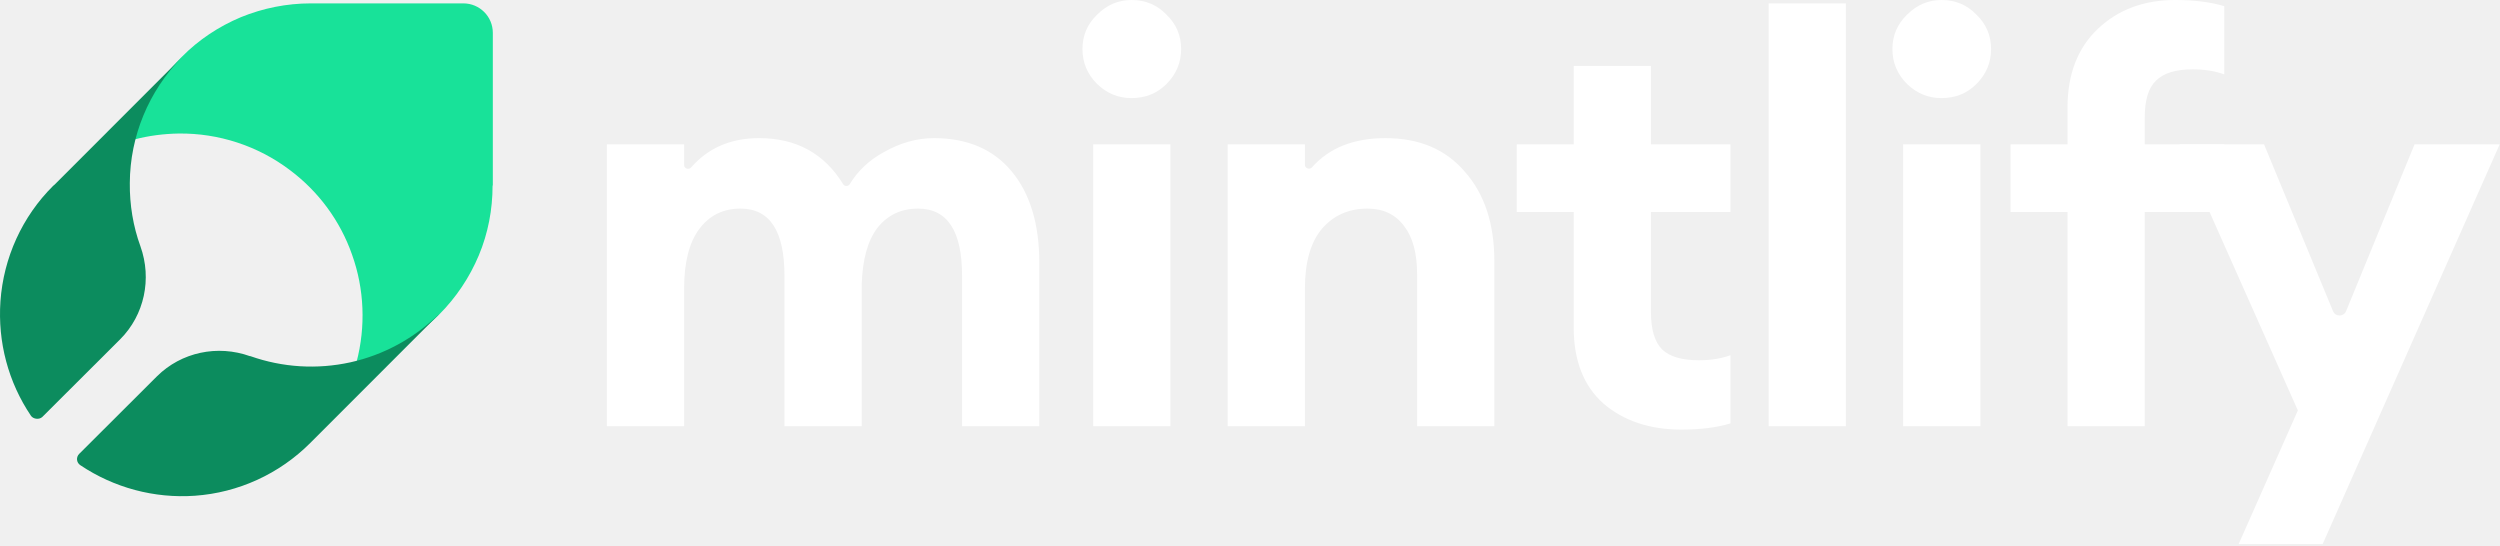
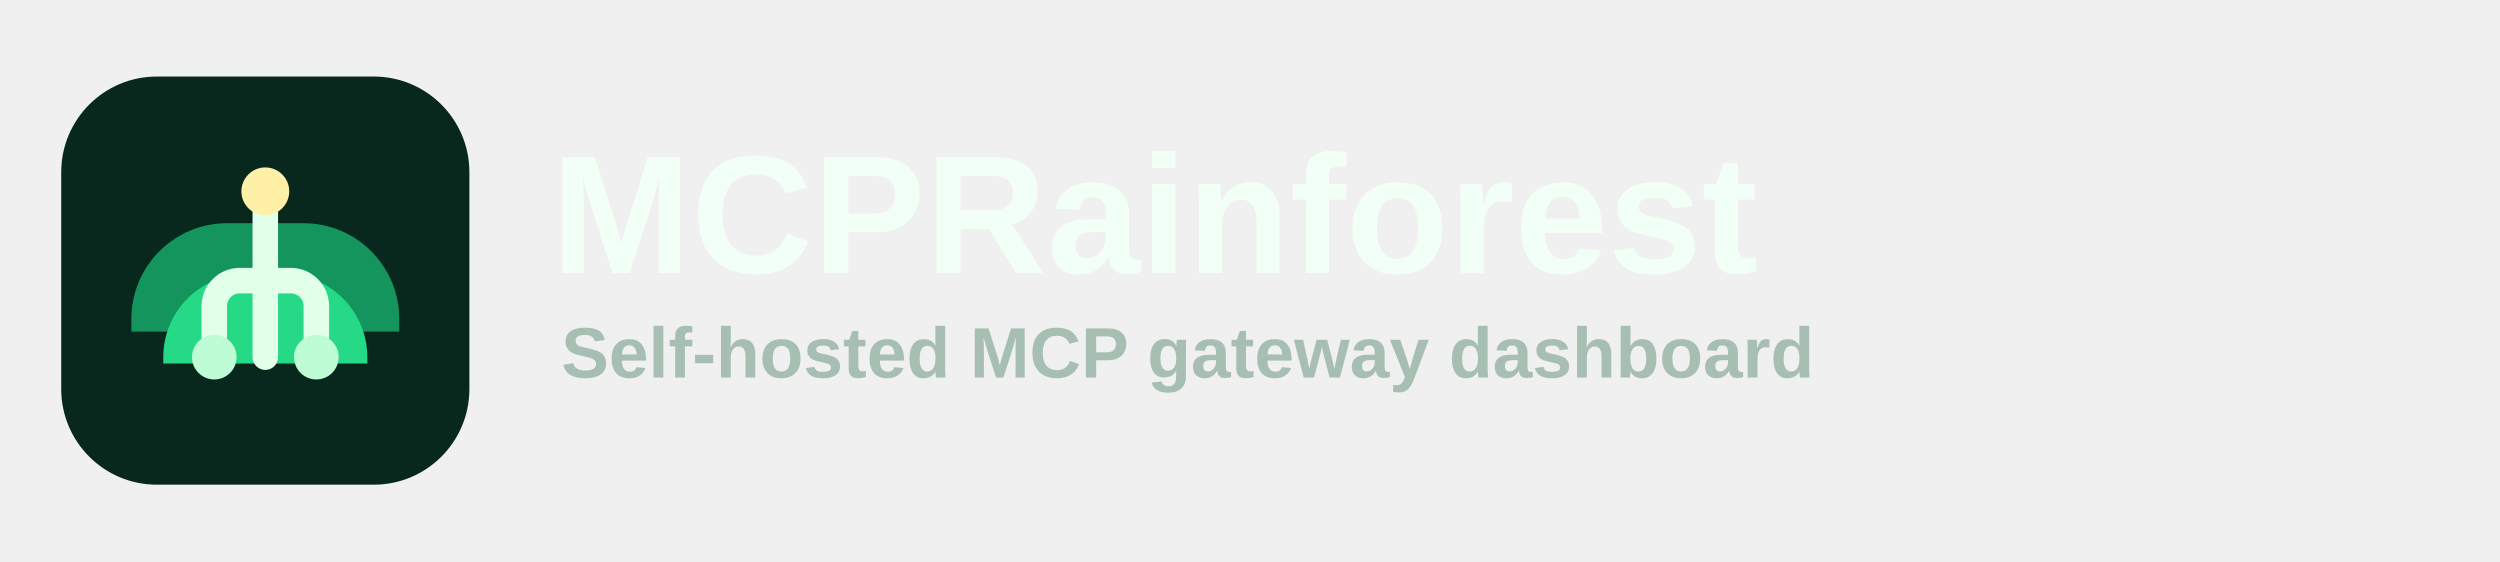
- <svg xmlns="http://www.w3.org/2000/svg" width="1682" height="367" viewBox="0 0 1682 367" fill="none">
-   <path d="M1562.69 366.037H1506.17L1546 276.14L1466.34 97.105H1523.24L1569.66 209.337C1571.28 213.26 1576.84 213.253 1578.45 209.325L1624.52 97.105H1681.79L1562.69 366.037Z" fill="white" />
-   <path d="M1391.02 286.761V142.622H1352.71V97.104H1391.02V72.449C1391.02 49.943 1397.85 32.242 1411.5 19.345C1425.16 6.448 1442.48 0 1463.47 0C1476.37 0 1487.37 1.391 1496.47 4.172V50.069C1490.4 47.793 1483.32 46.656 1475.23 46.656C1463.85 46.656 1455.63 49.184 1450.57 54.242C1445.51 59.046 1442.99 67.265 1442.99 78.897V97.104H1496.47V142.622H1442.99V286.761H1391.02Z" fill="white" />
-   <path d="M1306.22 66.001C1297.37 66.001 1289.66 62.84 1283.08 56.518C1276.51 49.943 1273.22 42.104 1273.22 33C1273.22 23.897 1276.51 16.184 1283.08 9.862C1289.66 3.287 1297.37 0 1306.22 0C1315.58 0 1323.42 3.287 1329.74 9.862C1336.31 16.184 1339.6 23.897 1339.6 33C1339.6 42.104 1336.31 49.943 1329.74 56.518C1323.42 62.84 1315.58 66.001 1306.22 66.001ZM1280.43 286.761V97.104H1332.39V286.761H1280.43Z" fill="white" />
-   <path d="M1189.94 286.761V2.276H1241.91V286.761H1189.94Z" fill="white" />
-   <path d="M1131.24 289.037C1110 289.037 1092.55 283.221 1078.89 271.588C1065.49 259.703 1058.79 242.634 1058.79 220.381V142.622H1020.48V97.104H1058.79V44.38H1110.76V97.104H1164.24V142.622H1110.76V210.14C1110.76 221.772 1113.29 230.117 1118.34 235.174C1123.4 239.979 1131.62 242.381 1143 242.381C1151.09 242.381 1158.17 241.243 1164.24 238.967V284.864C1155.14 287.646 1144.14 289.037 1131.24 289.037Z" fill="white" />
-   <path d="M825.979 286.761V97.104H877.945V110.967C877.945 113.311 881.135 114.347 882.688 112.591C894.273 99.485 910.773 92.932 932.187 92.932C954.946 92.932 972.774 100.518 985.67 115.69C998.82 130.61 1005.39 150.587 1005.39 175.622V286.761H953.429V184.346C953.429 170.438 950.521 159.691 944.704 152.104C938.888 144.265 930.67 140.346 920.049 140.346C907.405 140.346 897.164 144.898 889.325 154.001C881.738 163.105 877.945 176.507 877.945 194.208V286.761H825.979Z" fill="white" />
-   <path d="M761.286 66.001C752.436 66.001 744.723 62.84 738.148 56.518C731.574 49.943 728.286 42.104 728.286 33C728.286 23.897 731.574 16.184 738.148 9.862C744.723 3.287 752.436 0 761.286 0C770.643 0 778.482 3.287 784.804 9.862C791.379 16.184 794.666 23.897 794.666 33C794.666 42.104 791.379 49.943 784.804 56.518C778.482 62.84 770.643 66.001 761.286 66.001ZM735.493 286.761V97.104H787.459V286.761H735.493Z" fill="white" />
-   <path d="M647.273 286.761V185.484C647.273 155.392 637.411 140.346 617.686 140.346C606.307 140.346 597.204 144.645 590.376 153.242C583.801 161.84 580.261 174.61 579.755 191.553V286.761H527.789V185.484C527.789 155.392 517.927 140.346 498.203 140.346C486.571 140.346 477.341 144.898 470.513 154.001C463.685 163.105 460.272 176.507 460.272 194.208V286.761H408.306V97.104H460.272V111.103C460.272 113.435 463.407 114.462 464.939 112.704C476.419 99.522 491.68 92.932 510.72 92.932C535.742 92.932 554.588 103.262 567.259 123.923C568.258 125.553 570.718 125.527 571.712 123.894C577.189 114.891 584.802 107.731 594.548 102.414C605.675 96.093 616.928 92.932 628.307 92.932C650.813 92.932 668.261 100.391 680.652 115.311C693.043 130.231 699.239 150.714 699.239 176.76V286.761H647.273Z" fill="white" />
-   <path d="M331.569 124.833V22.09C331.569 11.065 322.625 2.276 311.764 2.276H209.069C192.938 2.276 176.967 5.472 162.113 11.544C147.26 17.775 133.685 26.724 122.345 38.228L121.546 39.027C106.533 54.207 95.833 73.062 90.402 93.834C100.145 91.277 110.206 89.999 120.268 89.839C147.1 89.52 173.453 98.148 194.855 114.287C214.18 128.668 228.873 148.481 236.859 171.331C245.164 194.5 246.122 219.746 239.893 243.554C260.496 238.122 279.503 227.416 294.675 212.396L295.474 211.597C306.813 200.252 315.917 186.67 322.145 171.81C328.374 156.95 331.409 140.971 331.409 124.833H331.569Z" fill="#18E299" />
-   <path d="M87.337 123.098C87.496 91.579 100.066 61.334 122.182 38.73L36.739 124.212C36.421 124.531 36.102 124.69 35.784 125.008C14.941 145.702 2.371 173.4 0.303 202.69C-1.607 230.07 5.553 257.131 20.828 279.736C22.285 281.892 26.238 282.601 28.466 280.532L80.813 228.319C97.202 211.923 102.293 187.568 94.497 165.759C89.564 152.229 87.178 137.743 87.337 123.098Z" fill="#0C8C5E" />
-   <path d="M294.976 211.605C278.587 227.683 258.062 238.826 235.786 243.761C213.351 248.695 190.121 247.263 168.482 239.622C168.482 239.622 168.323 239.622 168.164 239.622C146.365 231.822 122.022 236.916 105.633 253.153L53.285 305.365C51.057 307.594 51.376 311.255 54.081 313.006C76.674 328.129 103.724 335.451 131.091 333.541C160.368 331.472 187.894 318.896 208.737 298.043L209.533 297.247L294.976 211.765V211.605Z" fill="#0C8C5E" />
+ <svg xmlns="http://www.w3.org/2000/svg" width="980" height="220" viewBox="0 0 980 220" fill="none">
+   <svg x="24" y="30" width="160" height="160" viewBox="0 0 64 64" fill="none">
+     <rect width="64" height="64" rx="15" fill="#08271D" />
+     <path d="M11 38C11 29.716 17.716 23 26 23H38C46.284 23 53 29.716 53 38V40H11V38Z" fill="#14955E" />
+     <path d="M16 44C16 36.82 21.82 31 29 31H35C42.18 31 48 36.82 48 44V45H16V44Z" fill="#25D987" />
+     <path d="M32 18V44M24 44V36C24 33.791 25.791 32 28 32H32M40 44V36C40 33.791 38.209 32 36 32H32" stroke="#E2FFE9" stroke-width="4" stroke-linecap="round" />
+     <circle cx="32" cy="18" r="3.75" fill="#FFF0A7" />
+     <circle cx="24" cy="44" r="3.5" fill="#BDFCD5" />
+     <circle cx="40" cy="44" r="3.5" fill="#BDFCD5" />
+   </svg>
+   <text x="216" y="107" fill="#F2FFF7" font-family="Avenir Next, Segoe UI, Helvetica Neue, Arial, sans-serif" font-size="66" font-weight="800" letter-spacing="0">MCPRainforest</text>
+   <text x="220" y="148" fill="#A7BFB3" font-family="Avenir Next, Segoe UI, Helvetica Neue, Arial, sans-serif" font-size="28" font-weight="600" letter-spacing="0">Self-hosted MCP gateway dashboard</text>
</svg>
